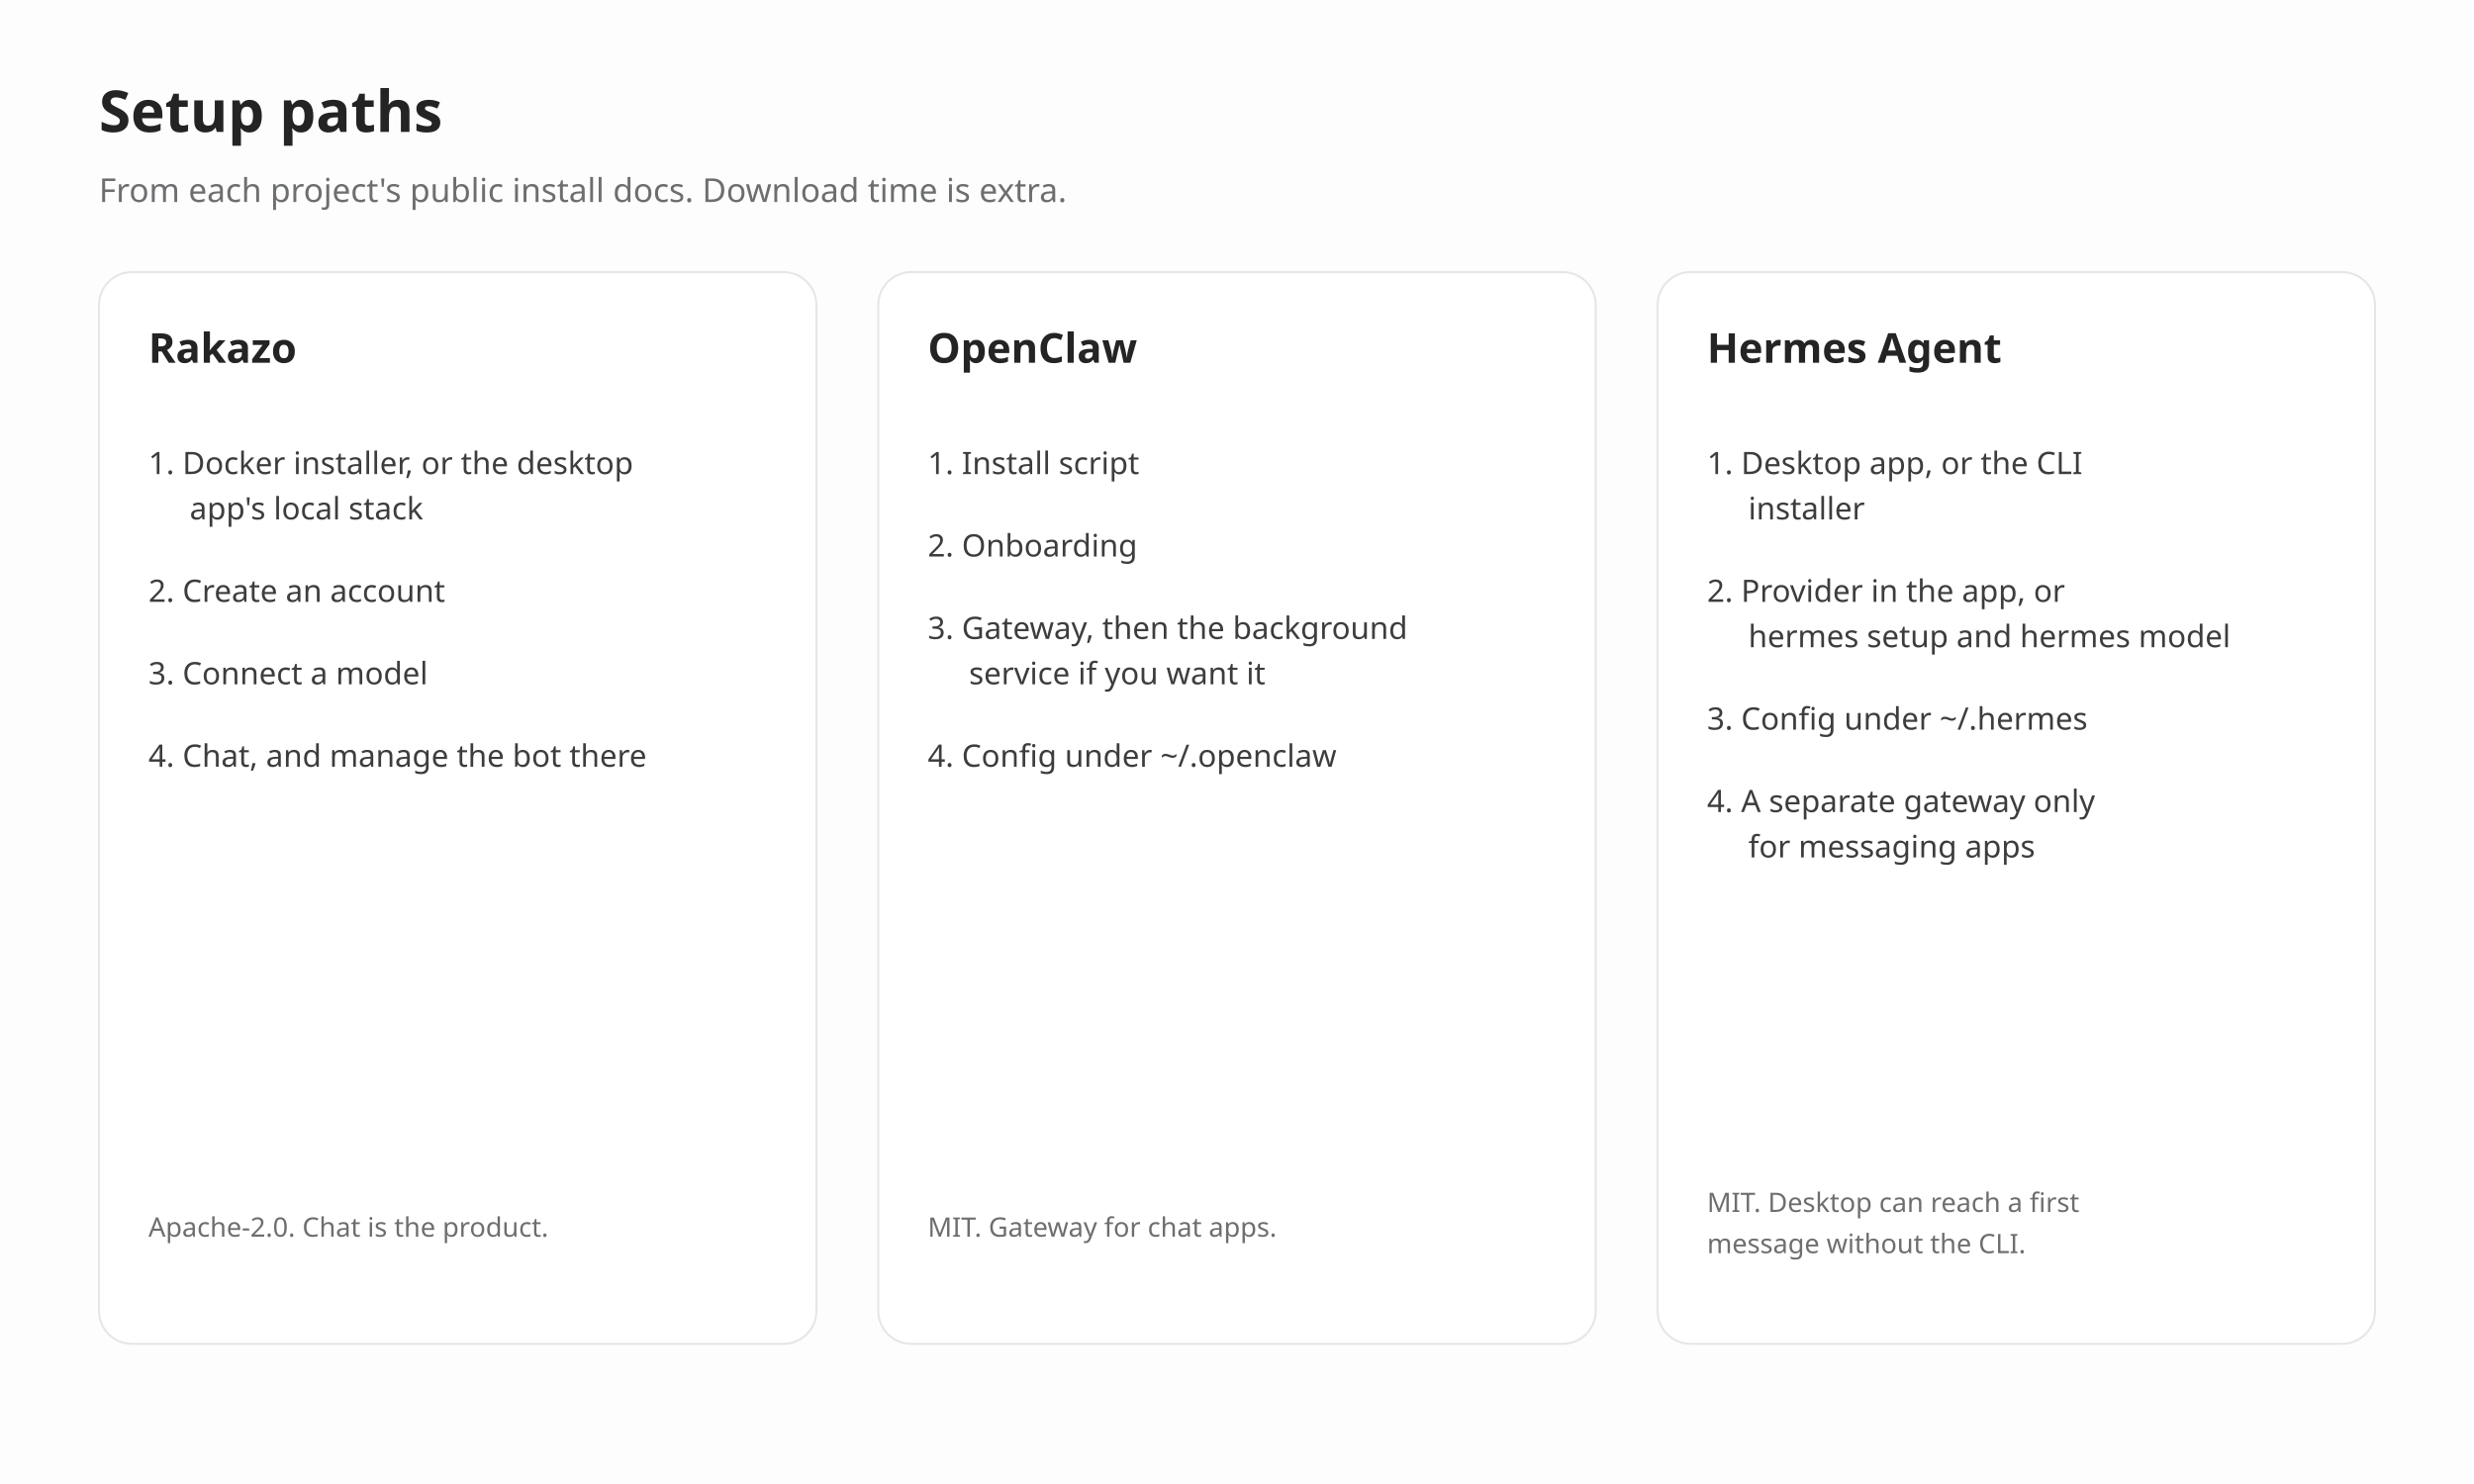
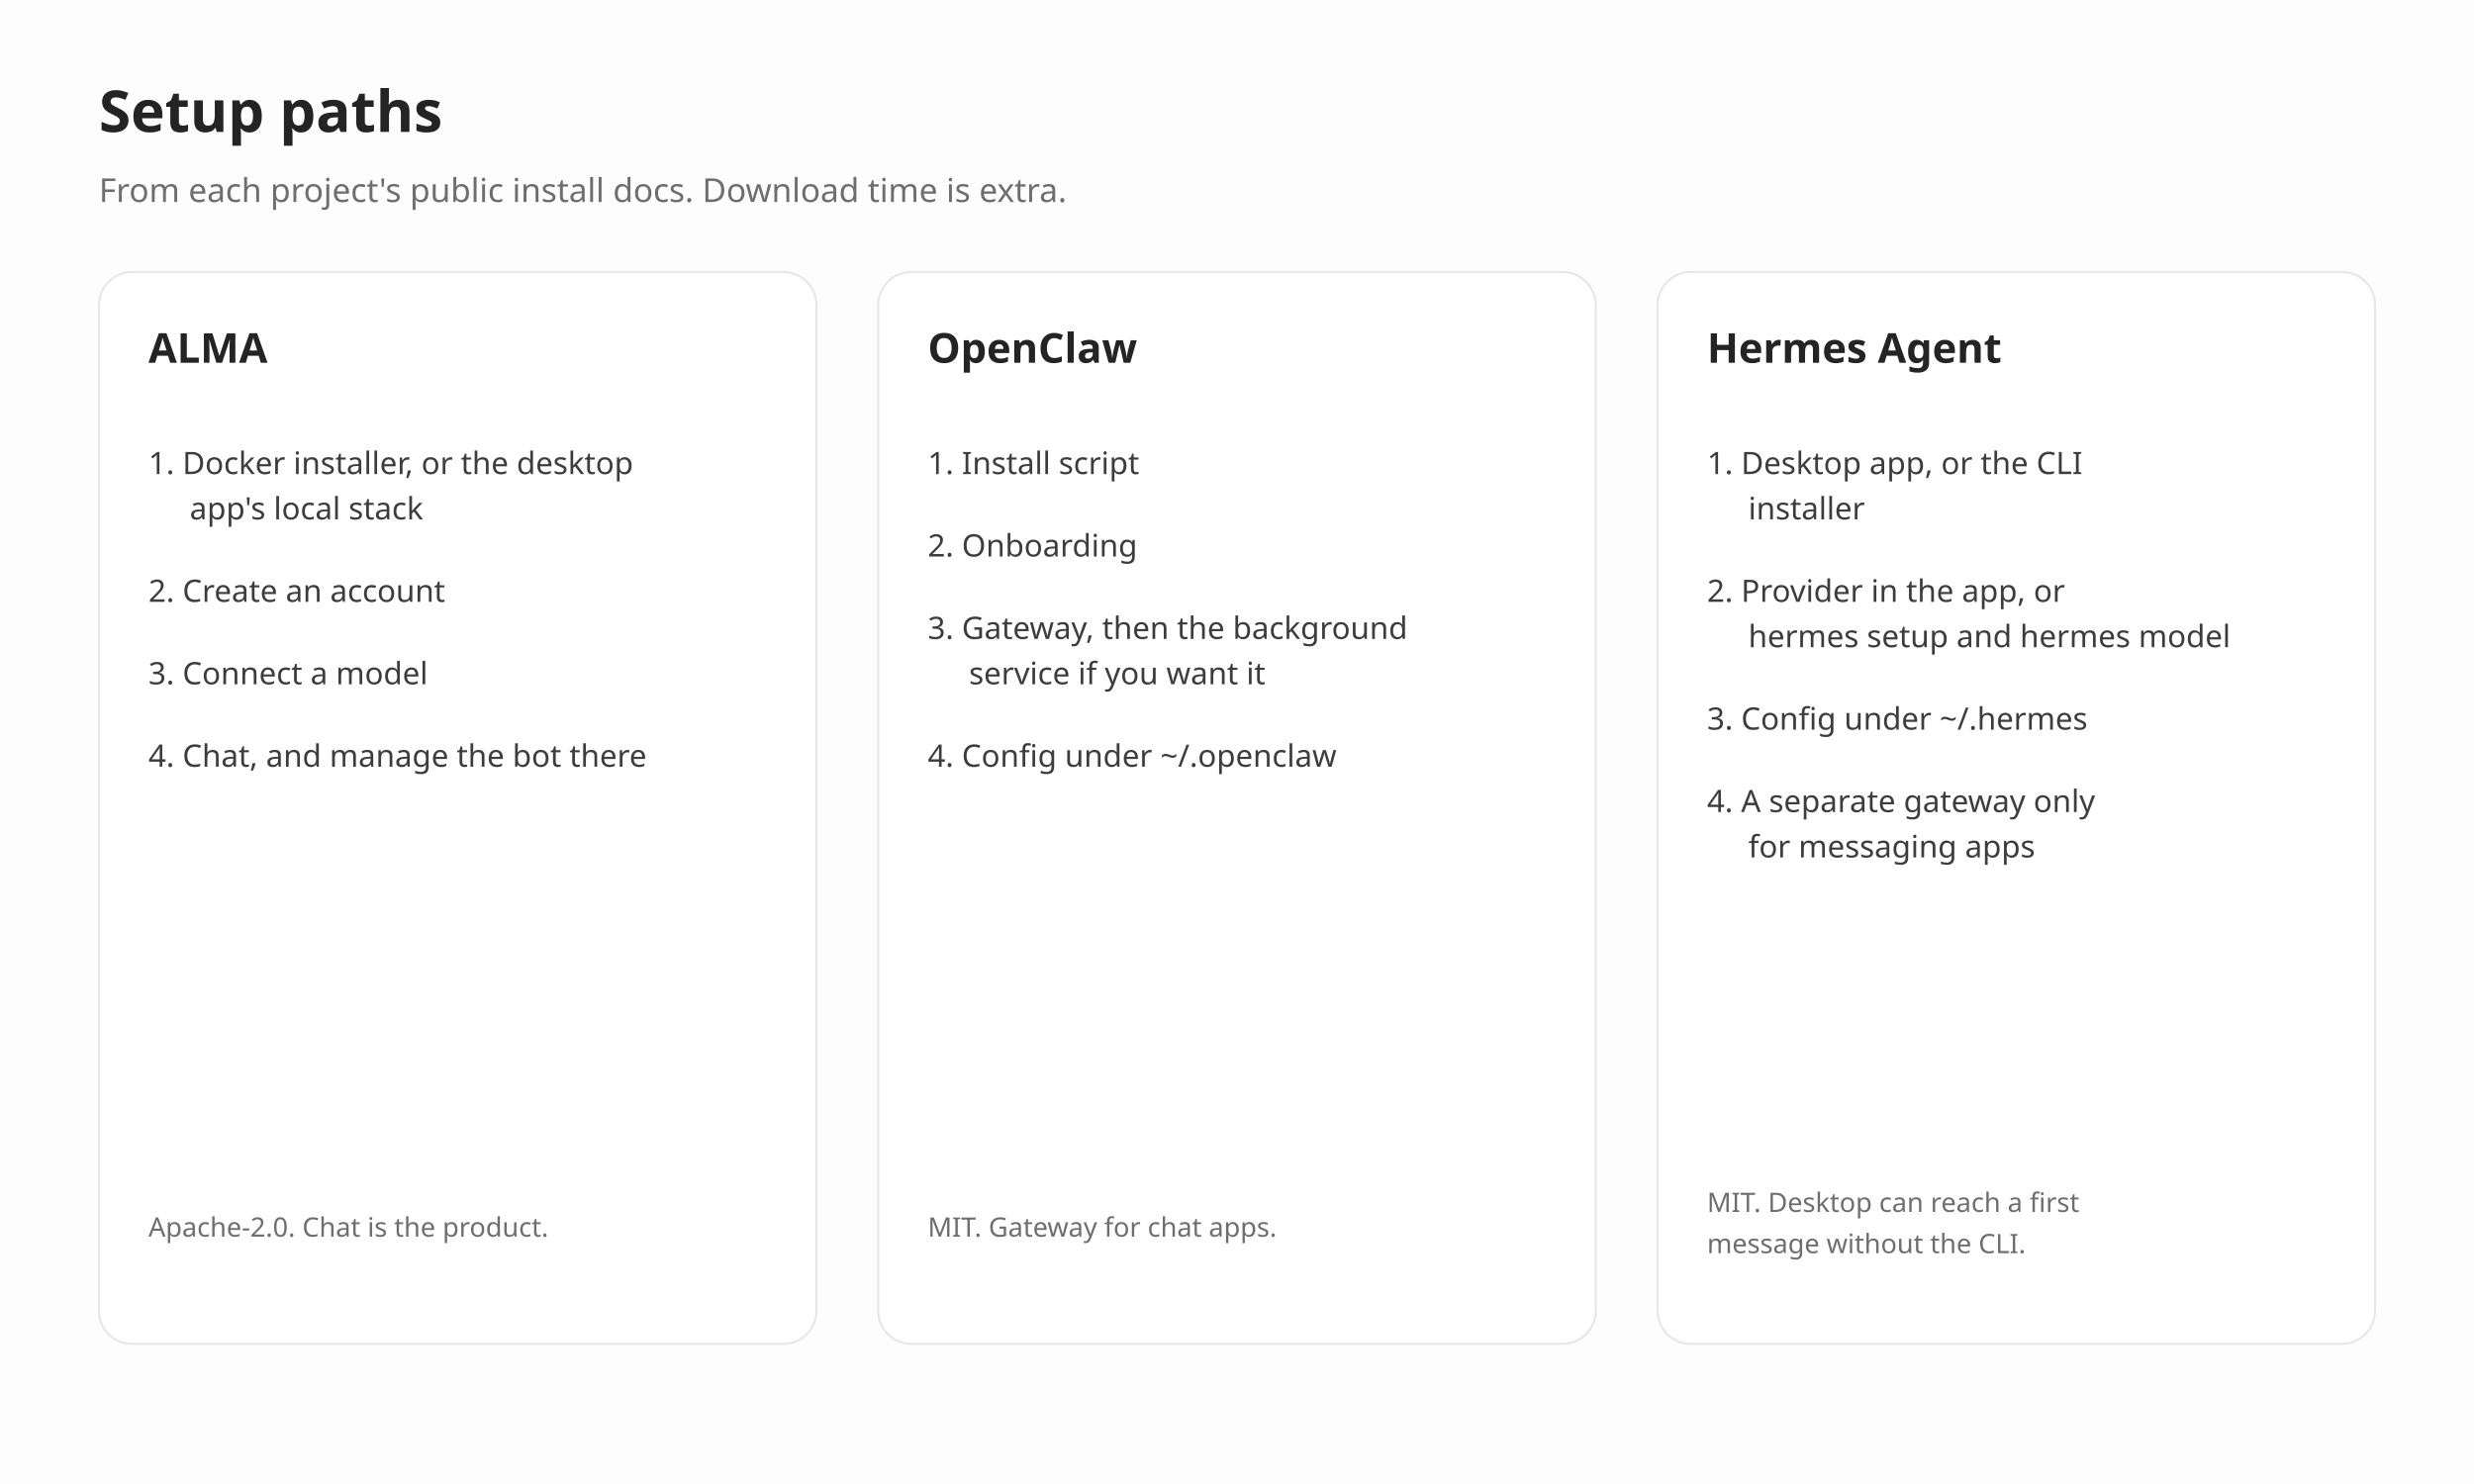
<svg xmlns="http://www.w3.org/2000/svg" width="1200" height="720" viewBox="0 0 1200 720" role="img" aria-labelledby="setupTitle setupDesc">
  <rect width="1200" height="720" fill="#fdfdfd" />
  <text x="48" y="64" fill="#242424" font-family="Geist, ui-sans-serif, system-ui, sans-serif" font-size="28" font-weight="600">Setup paths</text>
  <text x="48" y="98" fill="#6d6e70" font-family="Geist, ui-sans-serif, system-ui, sans-serif" font-size="16">From each project's public install docs. Download time is extra.</text>
  <g font-family="Geist, ui-sans-serif, system-ui, sans-serif">
    <rect x="48" y="132" width="348" height="520" rx="16" fill="#ffffff" stroke="#e6e6e6" />
    <rect x="426" y="132" width="348" height="520" rx="16" fill="#ffffff" stroke="#e6e6e6" />
    <rect x="804" y="132" width="348" height="520" rx="16" fill="#ffffff" stroke="#e6e6e6" />
-     <text x="72" y="176" fill="#242424" font-size="20" font-weight="600">Rakazo</text>
+     <text x="72" y="176" fill="#242424" font-size="20" font-weight="600">ALMA</text>
    <text x="450" y="176" fill="#242424" font-size="20" font-weight="600">OpenClaw</text>
    <text x="828" y="176" fill="#242424" font-size="20" font-weight="600">Hermes Agent</text>
    <g fill="#3d3d3d" font-size="15">
      <text x="72" y="230">1. Docker installer, or the desktop</text>
      <text x="92" y="252">app's local stack</text>
      <text x="72" y="292">2. Create an account</text>
      <text x="72" y="332">3. Connect a model</text>
      <text x="72" y="372">4. Chat, and manage the bot there</text>
      <text x="450" y="230">1. Install script</text>
      <text x="450" y="270">2. Onboarding</text>
      <text x="450" y="310">3. Gateway, then the background</text>
      <text x="470" y="332">service if you want it</text>
      <text x="450" y="372">4. Config under ~/.openclaw</text>
      <text x="828" y="230">1. Desktop app, or the CLI</text>
      <text x="848" y="252">installer</text>
      <text x="828" y="292">2. Provider in the app, or</text>
      <text x="848" y="314">hermes setup and hermes model</text>
      <text x="828" y="354">3. Config under ~/.hermes</text>
      <text x="828" y="394">4. A separate gateway only</text>
      <text x="848" y="416">for messaging apps</text>
    </g>
    <text x="72" y="600" fill="#6d6e70" font-size="13">Apache-2.0. Chat is the product.</text>
    <text x="450" y="600" fill="#6d6e70" font-size="13">MIT. Gateway for chat apps.</text>
    <text x="828" y="588" fill="#6d6e70" font-size="13">MIT. Desktop can reach a first</text>
    <text x="828" y="608" fill="#6d6e70" font-size="13">message without the CLI.</text>
  </g>
</svg>
